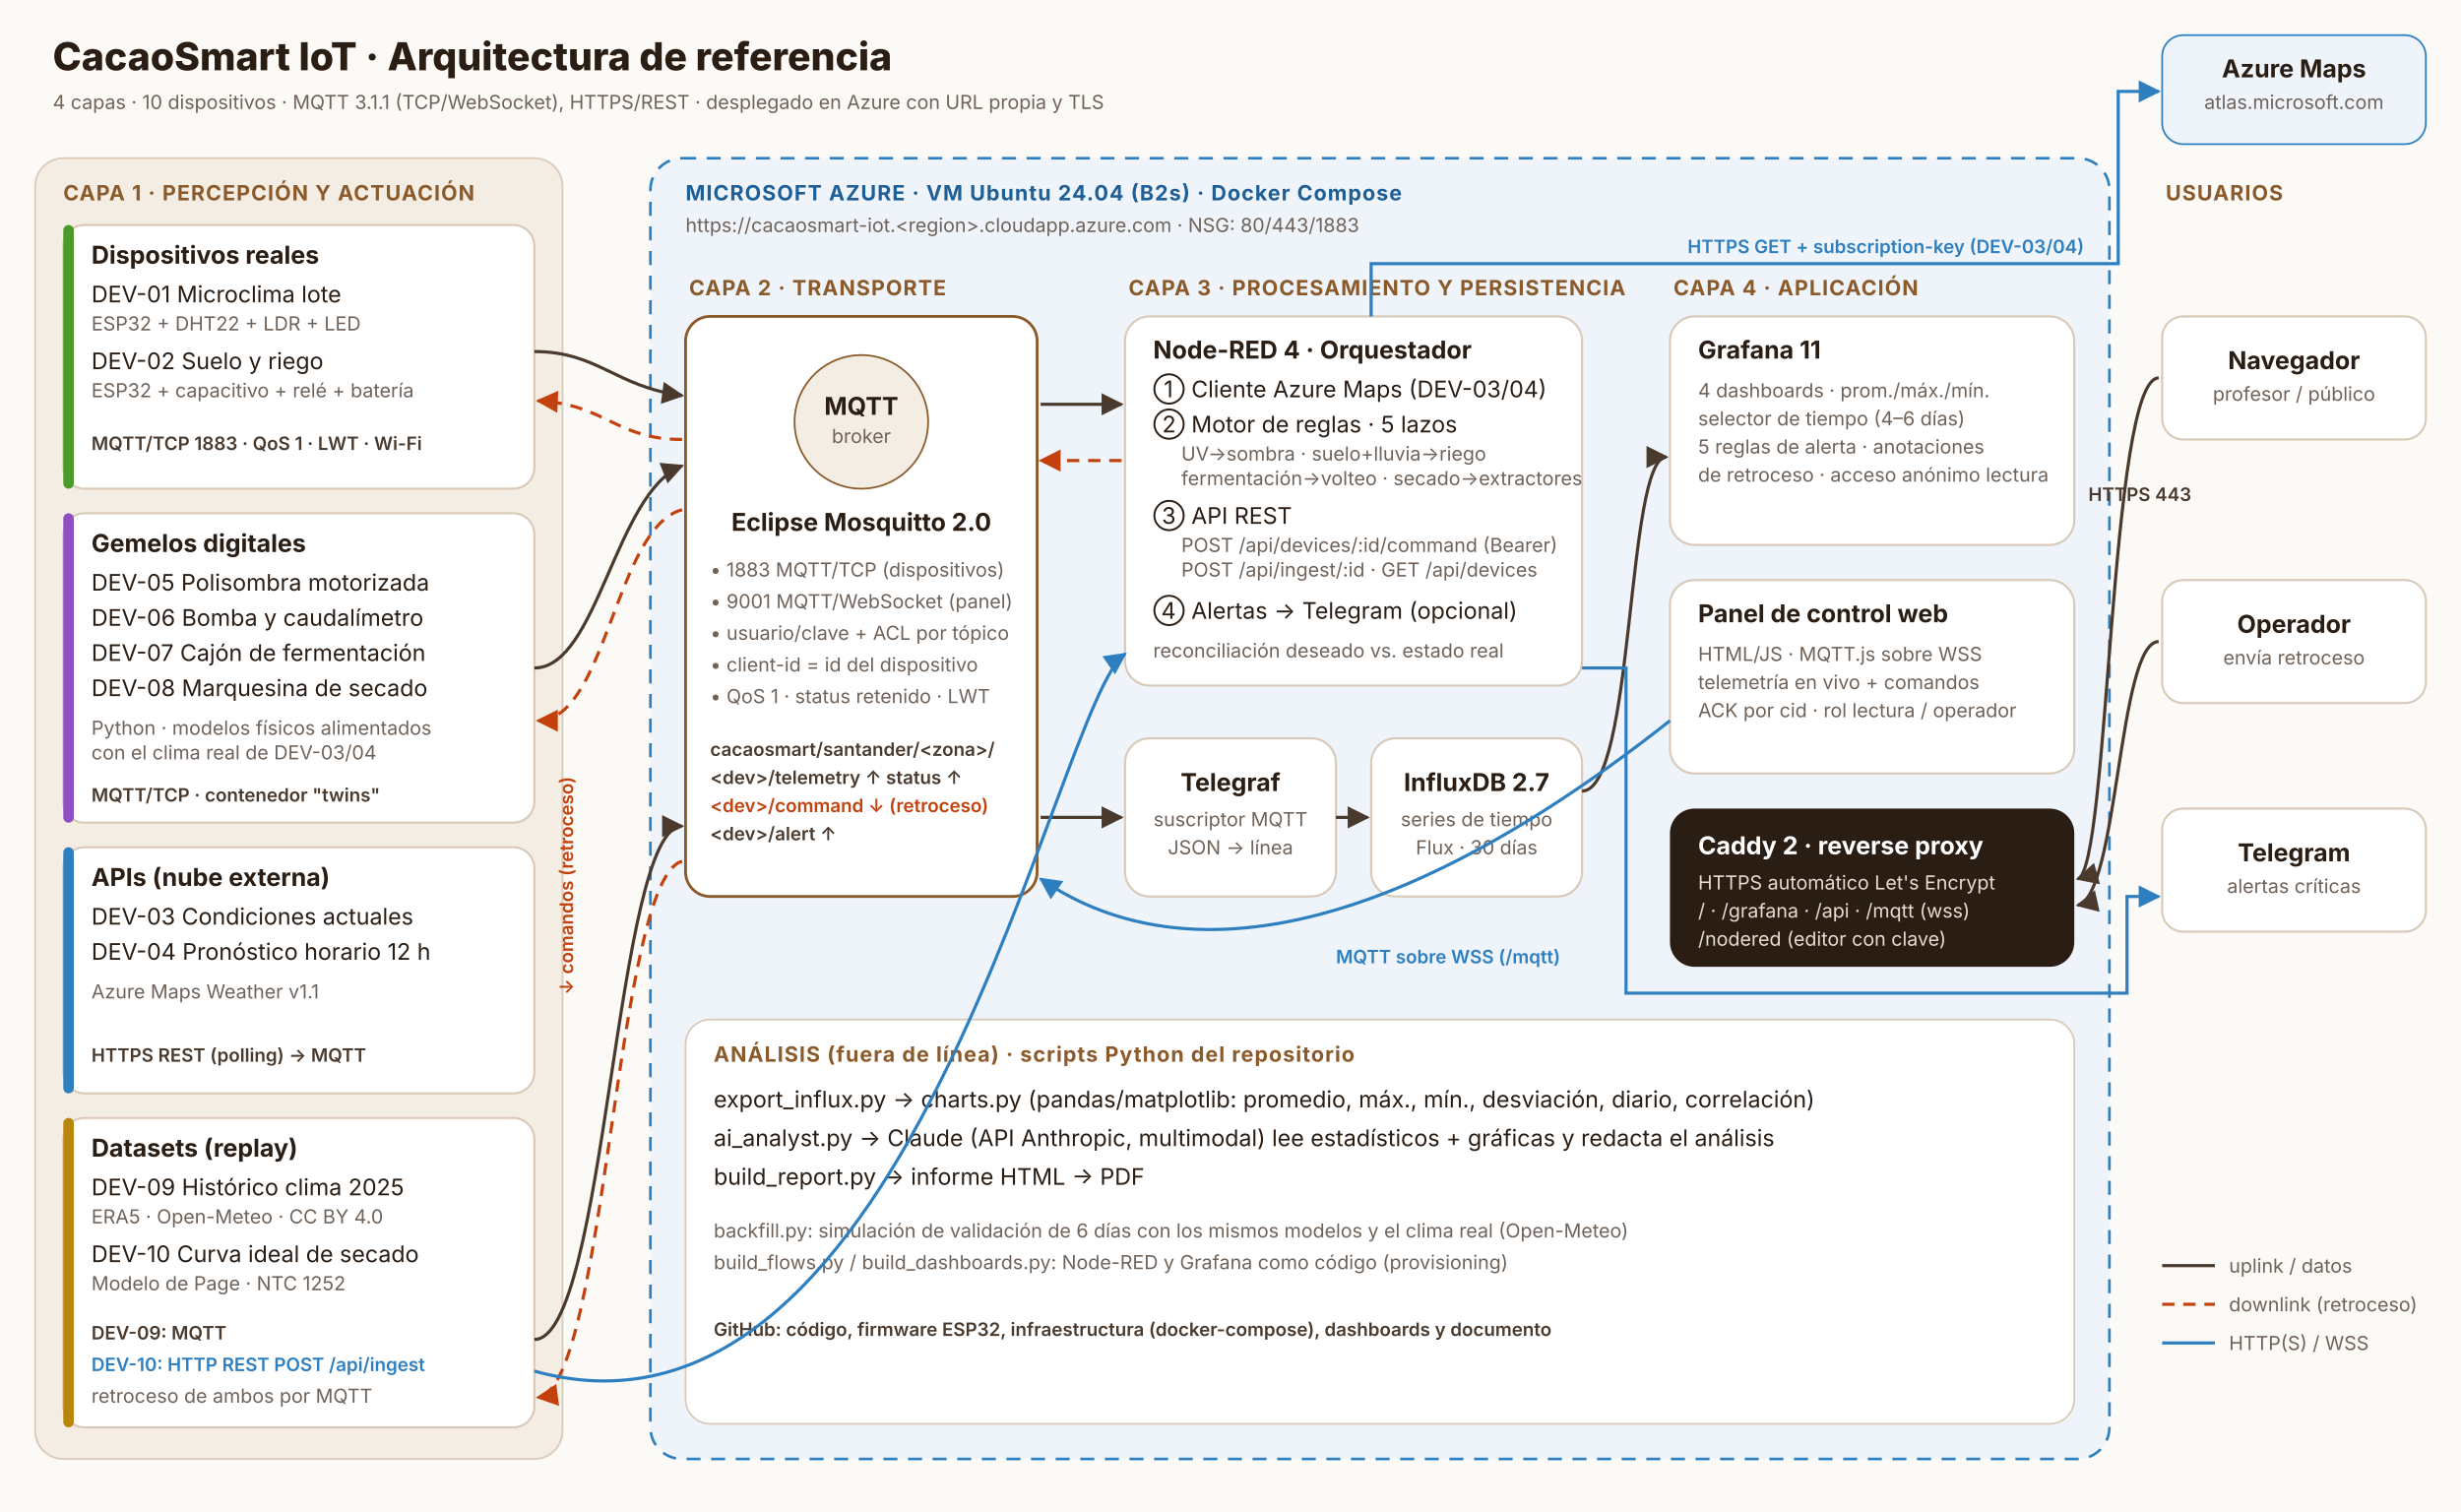
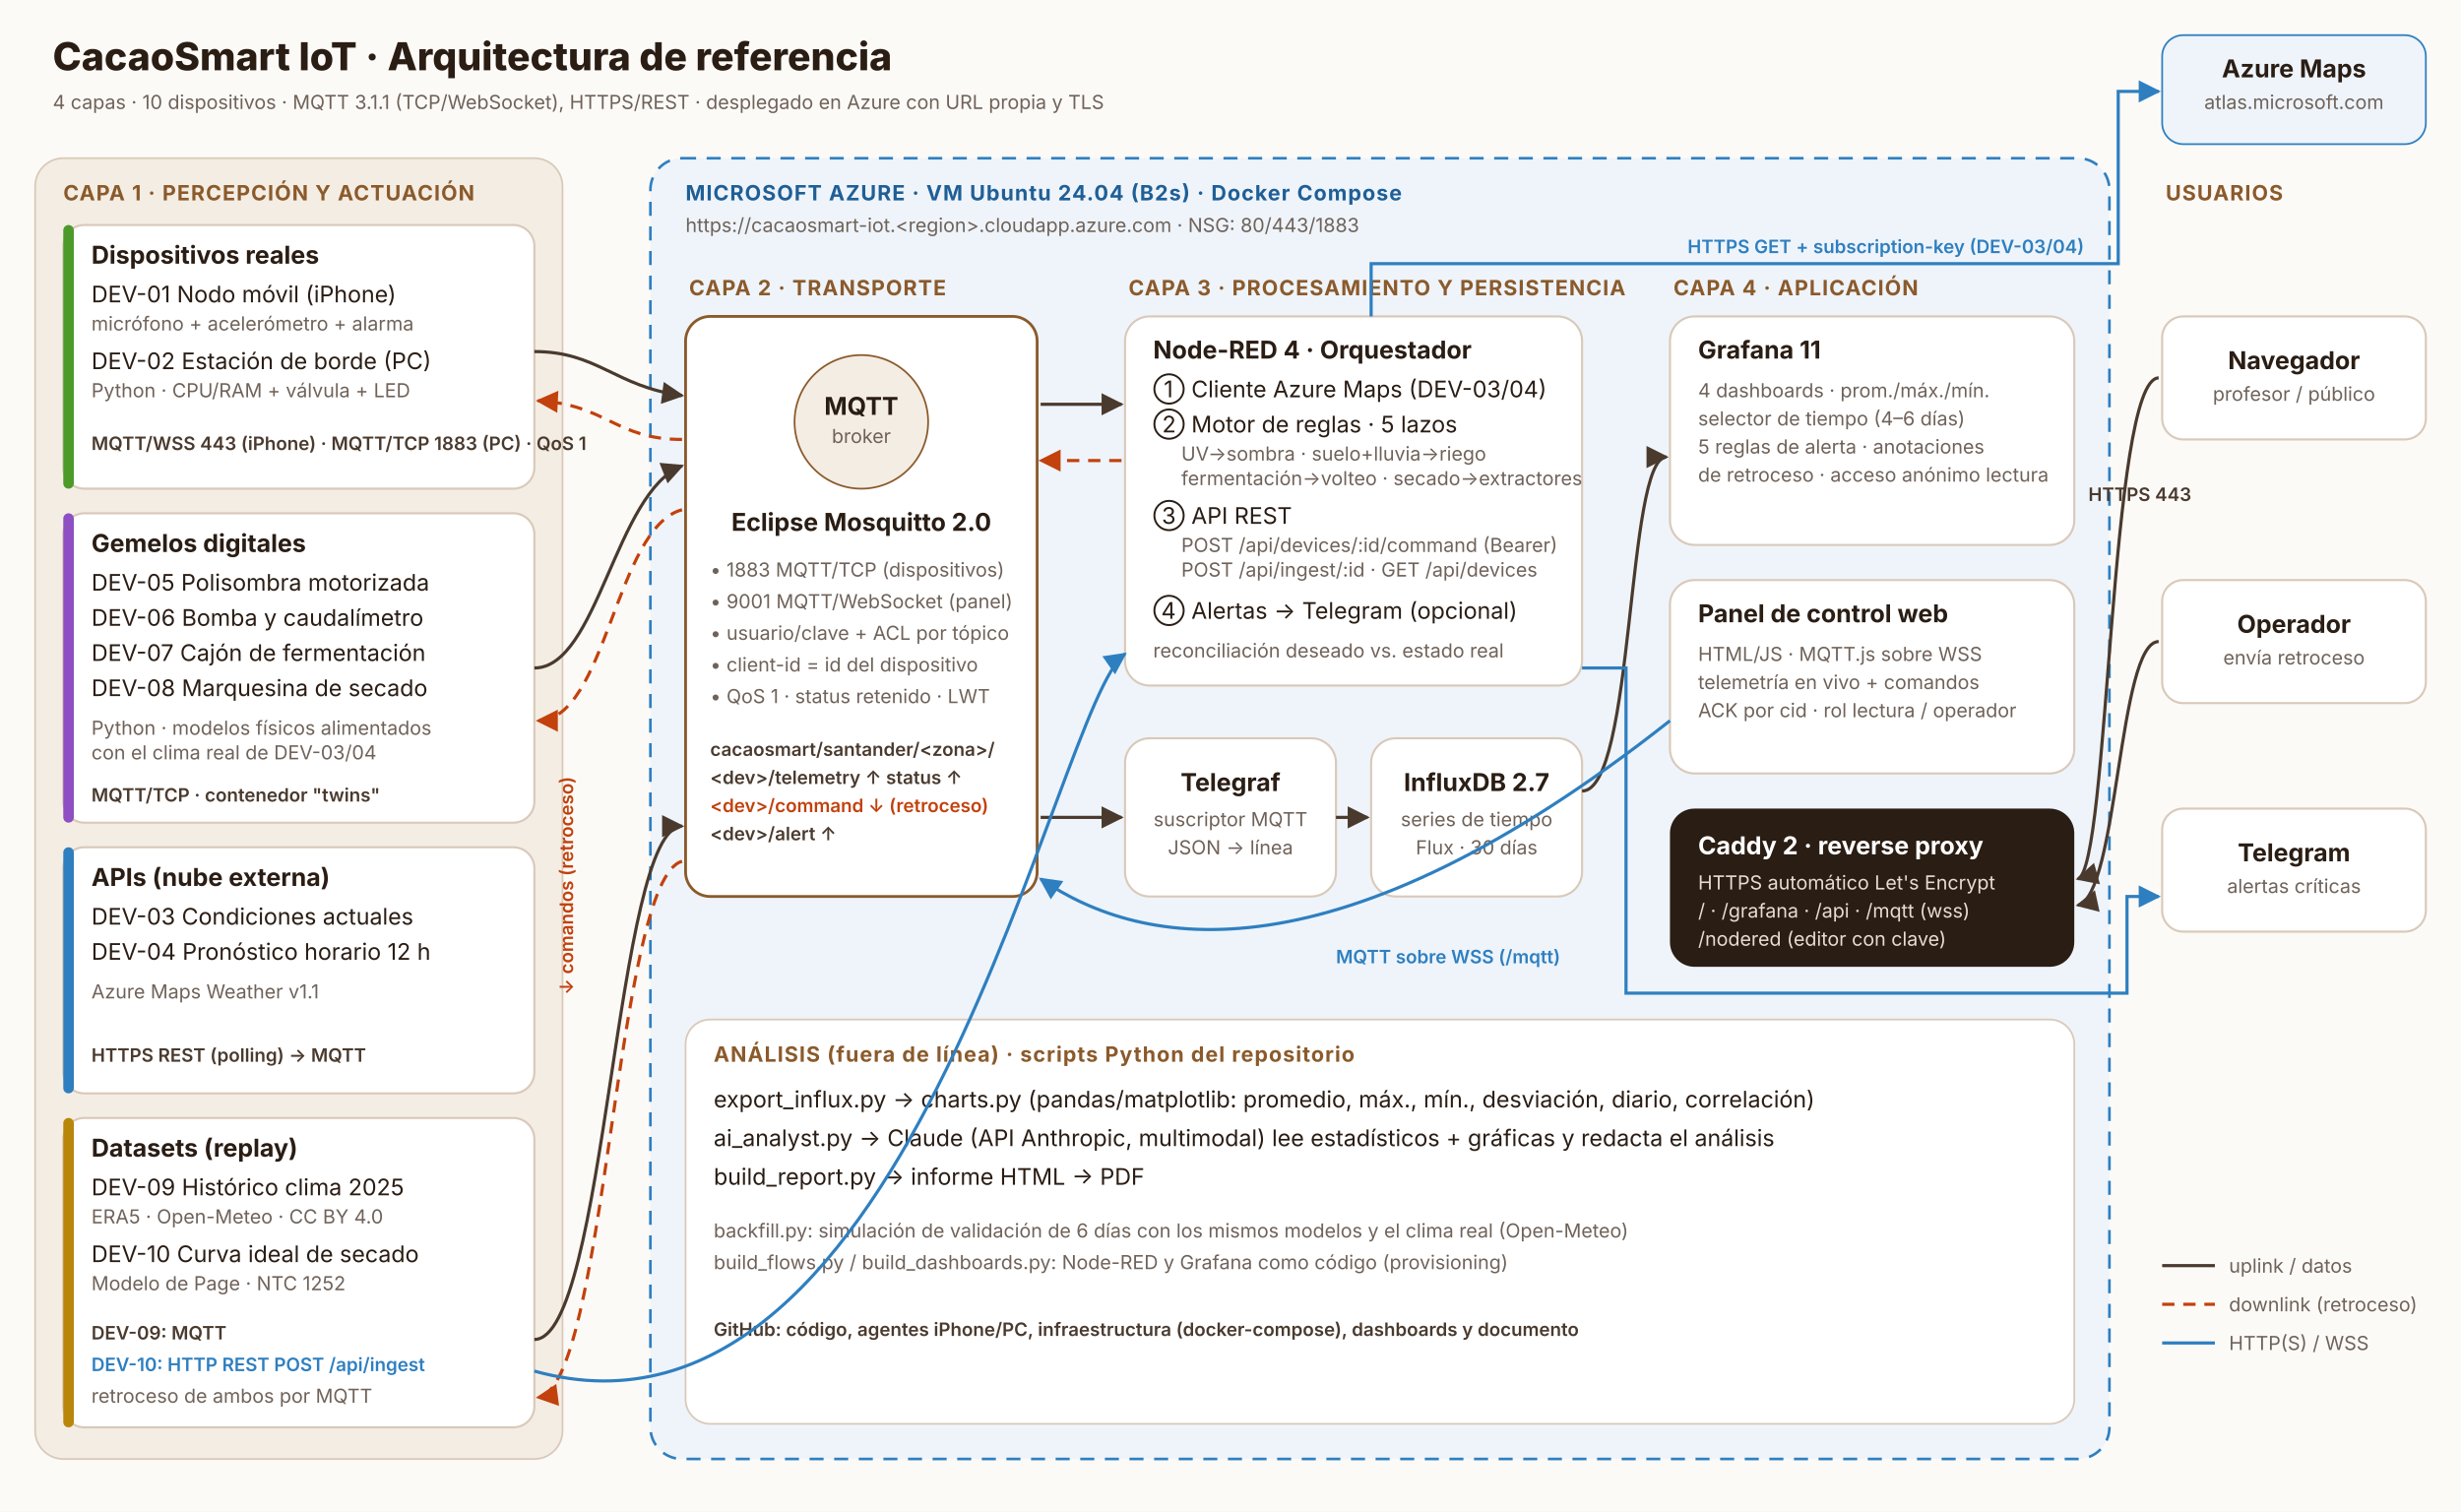
<svg xmlns="http://www.w3.org/2000/svg" viewBox="0 0 1400 860" font-family="Inter, 'Segoe UI', Arial, sans-serif">
  <defs>
    <marker id="a" viewBox="0 0 10 10" refX="9" refY="5" markerWidth="7" markerHeight="7" orient="auto-start-reverse">
      <path d="M0,0 L10,5 L0,10 z" fill="#4a3a2e" />
    </marker>
    <marker id="r" viewBox="0 0 10 10" refX="9" refY="5" markerWidth="7" markerHeight="7" orient="auto-start-reverse">
      <path d="M0,0 L10,5 L0,10 z" fill="#C2410C" />
    </marker>
    <marker id="b" viewBox="0 0 10 10" refX="9" refY="5" markerWidth="7" markerHeight="7" orient="auto-start-reverse">
      <path d="M0,0 L10,5 L0,10 z" fill="#2E7FC0" />
    </marker>
    <style>
      .t{font-size:13px;fill:#2a1d14}.s{font-size:11px;fill:#6f6259}.h{font-size:12px;font-weight:700;letter-spacing:.6px;fill:#8b5a2b}
      .n{font-size:14px;font-weight:700;fill:#2a1d14}.lbl{font-size:10.5px;fill:#4a3a2e;font-weight:600}
      .box{fill:#fff;stroke:#d9c9b9;stroke-width:1.2}.up{stroke:#4a3a2e;stroke-width:1.8;fill:none}
      .down{stroke:#C2410C;stroke-width:1.8;fill:none;stroke-dasharray:7 5}.http{stroke:#2E7FC0;stroke-width:1.8;fill:none}
    </style>
  </defs>
  <rect width="1400" height="860" fill="#FCFAF7" />
  <text x="30" y="40" font-size="22" font-weight="800" fill="#2a1d14">CacaoSmart IoT · Arquitectura de referencia</text>
  <text x="30" y="62" class="s">4 capas · 10 dispositivos · MQTT 3.1.1 (TCP/WebSocket), HTTPS/REST · desplegado en Azure con URL propia y TLS</text>
  <rect x="20" y="90" width="300" height="740" rx="16" fill="#F4EDE4" stroke="#d9c9b9" />
  <text x="36" y="114" class="h">CAPA 1 · PERCEPCIÓN Y ACTUACIÓN</text>
  <rect x="36" y="128" width="268" height="150" rx="12" class="box" />
  <rect x="36" y="128" width="6" height="150" rx="3" fill="#4C9A2A" />
  <text x="52" y="150" class="n">Dispositivos reales</text>
-   <text x="52" y="172" class="t">DEV-01 Microclima lote</text>
-   <text x="52" y="188" class="s">ESP32 + DHT22 + LDR + LED</text>
-   <text x="52" y="210" class="t">DEV-02 Suelo y riego</text>
-   <text x="52" y="226" class="s">ESP32 + capacitivo + relé + batería</text>
-   <text x="52" y="256" class="lbl">MQTT/TCP 1883 · QoS 1 · LWT · Wi-Fi</text>
+   <text x="52" y="172" class="t">DEV-01 Nodo móvil (iPhone)</text>
+   <text x="52" y="188" class="s">micrófono + acelerómetro + alarma</text>
+   <text x="52" y="210" class="t">DEV-02 Estación de borde (PC)</text>
+   <text x="52" y="226" class="s">Python · CPU/RAM + válvula + LED</text>
+   <text x="52" y="256" class="lbl">MQTT/WSS 443 (iPhone) · MQTT/TCP 1883 (PC) · QoS 1</text>
  <rect x="36" y="292" width="268" height="176" rx="12" class="box" />
  <rect x="36" y="292" width="6" height="176" rx="3" fill="#8E4FC2" />
  <text x="52" y="314" class="n">Gemelos digitales</text>
  <text x="52" y="336" class="t">DEV-05 Polisombra motorizada</text>
  <text x="52" y="356" class="t">DEV-06 Bomba y caudalímetro</text>
  <text x="52" y="376" class="t">DEV-07 Cajón de fermentación</text>
  <text x="52" y="396" class="t">DEV-08 Marquesina de secado</text>
  <text x="52" y="418" class="s">Python · modelos físicos alimentados</text>
  <text x="52" y="432" class="s">con el clima real de DEV-03/04</text>
  <text x="52" y="456" class="lbl">MQTT/TCP · contenedor "twins"</text>
  <rect x="36" y="482" width="268" height="140" rx="12" class="box" />
  <rect x="36" y="482" width="6" height="140" rx="3" fill="#2E7FC0" />
  <text x="52" y="504" class="n">APIs (nube externa)</text>
  <text x="52" y="526" class="t">DEV-03 Condiciones actuales</text>
  <text x="52" y="546" class="t">DEV-04 Pronóstico horario 12 h</text>
  <text x="52" y="568" class="s">Azure Maps Weather v1.1</text>
  <text x="52" y="604" class="lbl">HTTPS REST (polling) → MQTT</text>
  <rect x="36" y="636" width="268" height="176" rx="12" class="box" />
  <rect x="36" y="636" width="6" height="176" rx="3" fill="#B8860B" />
  <text x="52" y="658" class="n">Datasets (replay)</text>
  <text x="52" y="680" class="t">DEV-09 Histórico clima 2025</text>
  <text x="52" y="696" class="s">ERA5 · Open-Meteo · CC BY 4.0</text>
  <text x="52" y="718" class="t">DEV-10 Curva ideal de secado</text>
  <text x="52" y="734" class="s">Modelo de Page · NTC 1252</text>
  <text x="52" y="762" class="lbl">DEV-09: MQTT</text>
  <text x="52" y="780" class="lbl" style="fill:#2E7FC0">DEV-10: HTTP REST POST /api/ingest</text>
  <text x="52" y="798" class="s">retroceso de ambos por MQTT</text>
  <rect x="370" y="90" width="830" height="740" rx="18" fill="#EEF4FA" stroke="#2E7FC0" stroke-dasharray="8 6" stroke-width="1.5" />
  <text x="390" y="114" class="h" style="fill:#1f5f96">MICROSOFT AZURE · VM Ubuntu 24.04 (B2s) · Docker Compose</text>
  <text x="390" y="132" class="s">https://cacaosmart-iot.&lt;region&gt;.cloudapp.azure.com · NSG: 80/443/1883</text>
  <text x="392" y="168" class="h">CAPA 2 · TRANSPORTE</text>
  <rect x="390" y="180" width="200" height="330" rx="14" fill="#fff" stroke="#8b5a2b" stroke-width="1.6" />
  <circle cx="490" cy="240" r="38" fill="#F4EDE4" stroke="#8b5a2b" />
  <text x="490" y="236" text-anchor="middle" class="n">MQTT</text>
  <text x="490" y="252" text-anchor="middle" class="s">broker</text>
  <text x="490" y="302" text-anchor="middle" class="n">Eclipse Mosquitto 2.0</text>
  <text x="404" y="328" class="s">• 1883 MQTT/TCP (dispositivos)</text>
  <text x="404" y="346" class="s">• 9001 MQTT/WebSocket (panel)</text>
  <text x="404" y="364" class="s">• usuario/clave + ACL por tópico</text>
  <text x="404" y="382" class="s">• client-id = id del dispositivo</text>
  <text x="404" y="400" class="s">• QoS 1 · status retenido · LWT</text>
  <text x="404" y="430" class="lbl">cacaosmart/santander/&lt;zona&gt;/</text>
  <text x="404" y="446" class="lbl">  &lt;dev&gt;/telemetry ↑  status ↑</text>
  <text x="404" y="462" class="lbl" style="fill:#C2410C">  &lt;dev&gt;/command ↓  (retroceso)</text>
  <text x="404" y="478" class="lbl">  &lt;dev&gt;/alert ↑</text>
  <text x="642" y="168" class="h">CAPA 3 · PROCESAMIENTO Y PERSISTENCIA</text>
  <rect x="640" y="180" width="260" height="210" rx="14" class="box" />
  <text x="656" y="204" class="n">Node-RED 4 · Orquestador</text>
  <text x="656" y="226" class="t">① Cliente Azure Maps (DEV-03/04)</text>
  <text x="656" y="246" class="t">② Motor de reglas · 5 lazos</text>
  <text x="672" y="262" class="s">UV→sombra · suelo+lluvia→riego</text>
  <text x="672" y="276" class="s">fermentación→volteo · secado→extractores</text>
  <text x="656" y="298" class="t">③ API REST</text>
  <text x="672" y="314" class="s">POST /api/devices/:id/command (Bearer)</text>
  <text x="672" y="328" class="s">POST /api/ingest/:id · GET /api/devices</text>
  <text x="656" y="352" class="t">④ Alertas → Telegram (opcional)</text>
  <text x="656" y="374" class="s">reconciliación deseado vs. estado real</text>
  <rect x="640" y="420" width="120" height="90" rx="14" class="box" />
  <text x="700" y="450" text-anchor="middle" class="n">Telegraf</text>
  <text x="700" y="470" text-anchor="middle" class="s">suscriptor MQTT</text>
  <text x="700" y="486" text-anchor="middle" class="s">JSON → línea</text>
  <rect x="780" y="420" width="120" height="90" rx="14" class="box" />
  <text x="840" y="450" text-anchor="middle" class="n">InfluxDB 2.7</text>
  <text x="840" y="470" text-anchor="middle" class="s">series de tiempo</text>
  <text x="840" y="486" text-anchor="middle" class="s">Flux · 30 días</text>
  <text x="952" y="168" class="h">CAPA 4 · APLICACIÓN</text>
  <rect x="950" y="180" width="230" height="130" rx="14" class="box" />
  <text x="966" y="204" class="n">Grafana 11</text>
  <text x="966" y="226" class="s">4 dashboards · prom./máx./mín.</text>
  <text x="966" y="242" class="s">selector de tiempo (4–6 días)</text>
  <text x="966" y="258" class="s">5 reglas de alerta · anotaciones</text>
  <text x="966" y="274" class="s">de retroceso · acceso anónimo lectura</text>
  <rect x="950" y="330" width="230" height="110" rx="14" class="box" />
  <text x="966" y="354" class="n">Panel de control web</text>
  <text x="966" y="376" class="s">HTML/JS · MQTT.js sobre WSS</text>
  <text x="966" y="392" class="s">telemetría en vivo + comandos</text>
  <text x="966" y="408" class="s">ACK por cid · rol lectura / operador</text>
  <rect x="950" y="460" width="230" height="90" rx="14" fill="#2a1d14" />
  <text x="966" y="486" class="n" style="fill:#fff">Caddy 2 · reverse proxy</text>
  <text x="966" y="506" class="s" style="fill:#e8dccf">HTTPS automático Let's Encrypt</text>
  <text x="966" y="522" class="s" style="fill:#e8dccf">/ · /grafana · /api · /mqtt (wss)</text>
  <text x="966" y="538" class="s" style="fill:#e8dccf">/nodered (editor con clave)</text>
  <rect x="390" y="580" width="790" height="230" rx="14" fill="#fff" stroke="#d9c9b9" />
  <text x="406" y="604" class="h">ANÁLISIS (fuera de línea) · scripts Python del repositorio</text>
  <text x="406" y="630" class="t">export_influx.py → charts.py (pandas/matplotlib: promedio, máx., mín., desviación, diario, correlación)</text>
  <text x="406" y="652" class="t">ai_analyst.py → Claude (API Anthropic, multimodal) lee estadísticos + gráficas y redacta el análisis</text>
  <text x="406" y="674" class="t">build_report.py → informe HTML → PDF</text>
  <text x="406" y="704" class="s">backfill.py: simulación de validación de 6 días con los mismos modelos y el clima real (Open-Meteo)</text>
  <text x="406" y="722" class="s">build_flows.py / build_dashboards.py: Node-RED y Grafana como código (provisioning)</text>
-   <text x="406" y="760" class="lbl">GitHub: código, firmware ESP32, infraestructura (docker-compose), dashboards y documento</text>
+   <text x="406" y="760" class="lbl">GitHub: código, agentes iPhone/PC, infraestructura (docker-compose), dashboards y documento</text>
  <text x="1232" y="114" class="h">USUARIOS</text>
  <rect x="1230" y="180" width="150" height="70" rx="12" class="box" />
  <text x="1305" y="210" text-anchor="middle" class="n">Navegador</text>
  <text x="1305" y="228" text-anchor="middle" class="s">profesor / público</text>
  <rect x="1230" y="330" width="150" height="70" rx="12" class="box" />
  <text x="1305" y="360" text-anchor="middle" class="n">Operador</text>
  <text x="1305" y="378" text-anchor="middle" class="s">envía retroceso</text>
  <rect x="1230" y="460" width="150" height="70" rx="12" class="box" />
  <text x="1305" y="490" text-anchor="middle" class="n">Telegram</text>
  <text x="1305" y="508" text-anchor="middle" class="s">alertas críticas</text>
  <rect x="1230" y="20" width="150" height="62" rx="12" fill="#EEF4FA" stroke="#2E7FC0" />
  <text x="1305" y="44" text-anchor="middle" class="n">Azure Maps</text>
  <text x="1305" y="62" text-anchor="middle" class="s">atlas.microsoft.com</text>
  <path d="M304 200 C 340 200, 350 220, 388 225" class="up" marker-end="url(#a)" />
  <path d="M304 380 C 340 380, 350 280, 388 265" class="up" marker-end="url(#a)" />
  <path d="M304 762 C 345 762, 350 470, 388 470" class="up" marker-end="url(#a)" />
  <path d="M388 250 C 350 250, 345 230, 306 228" class="down" marker-end="url(#r)" />
  <path d="M388 290 C 350 300, 345 410, 306 410" class="down" marker-end="url(#r)" />
  <path d="M388 490 C 350 500, 345 790, 306 795" class="down" marker-end="url(#r)" />
  <text x="326" y="566" class="lbl" style="fill:#C2410C" transform="rotate(-90 326 566)">↓ comandos (retroceso)</text>
  <path d="M592 230 L 638 230" class="up" marker-end="url(#a)" />
  <path d="M638 262 L 592 262" class="down" marker-end="url(#r)" />
  <path d="M592 465 L 638 465" class="up" marker-end="url(#a)" />
  <path d="M760 465 L 778 465" class="up" marker-end="url(#a)" />
  <path d="M900 450 C 930 450, 925 260, 948 260" class="up" marker-end="url(#a)" />
  <path d="M950 410 C 760 560, 650 540, 592 500" class="http" marker-end="url(#b)" />
  <text x="760" y="548" class="lbl" style="fill:#2E7FC0">MQTT sobre WSS (/mqtt)</text>
  <path d="M780 180 L780 150 L1205 150 L1205 52 L1228 52" class="http" marker-end="url(#b)" />
  <text x="960" y="144" class="lbl" style="fill:#2E7FC0">HTTPS GET + subscription-key (DEV-03/04)</text>
  <path d="M304 780 C 520 840, 600 400, 640 372" class="http" marker-end="url(#b)" />
  <path d="M1228 215 C 1200 215, 1200 495, 1182 500" class="up" marker-end="url(#a)" />
  <path d="M1228 365 C 1205 365, 1205 510, 1182 515" class="up" marker-end="url(#a)" />
  <path d="M900 380 L925 380 L925 565 L1210 565 L1210 510 L1228 510" class="http" marker-end="url(#b)" />
  <text x="1188" y="285" class="lbl">HTTPS 443</text>
  <g transform="translate(1230,720)">
    <line x1="0" y1="0" x2="30" y2="0" class="up" />
    <text x="38" y="4" class="s">uplink / datos</text>
    <line x1="0" y1="22" x2="30" y2="22" class="down" />
    <text x="38" y="26" class="s">downlink (retroceso)</text>
    <line x1="0" y1="44" x2="30" y2="44" class="http" />
    <text x="38" y="48" class="s">HTTP(S) / WSS</text>
  </g>
</svg>
